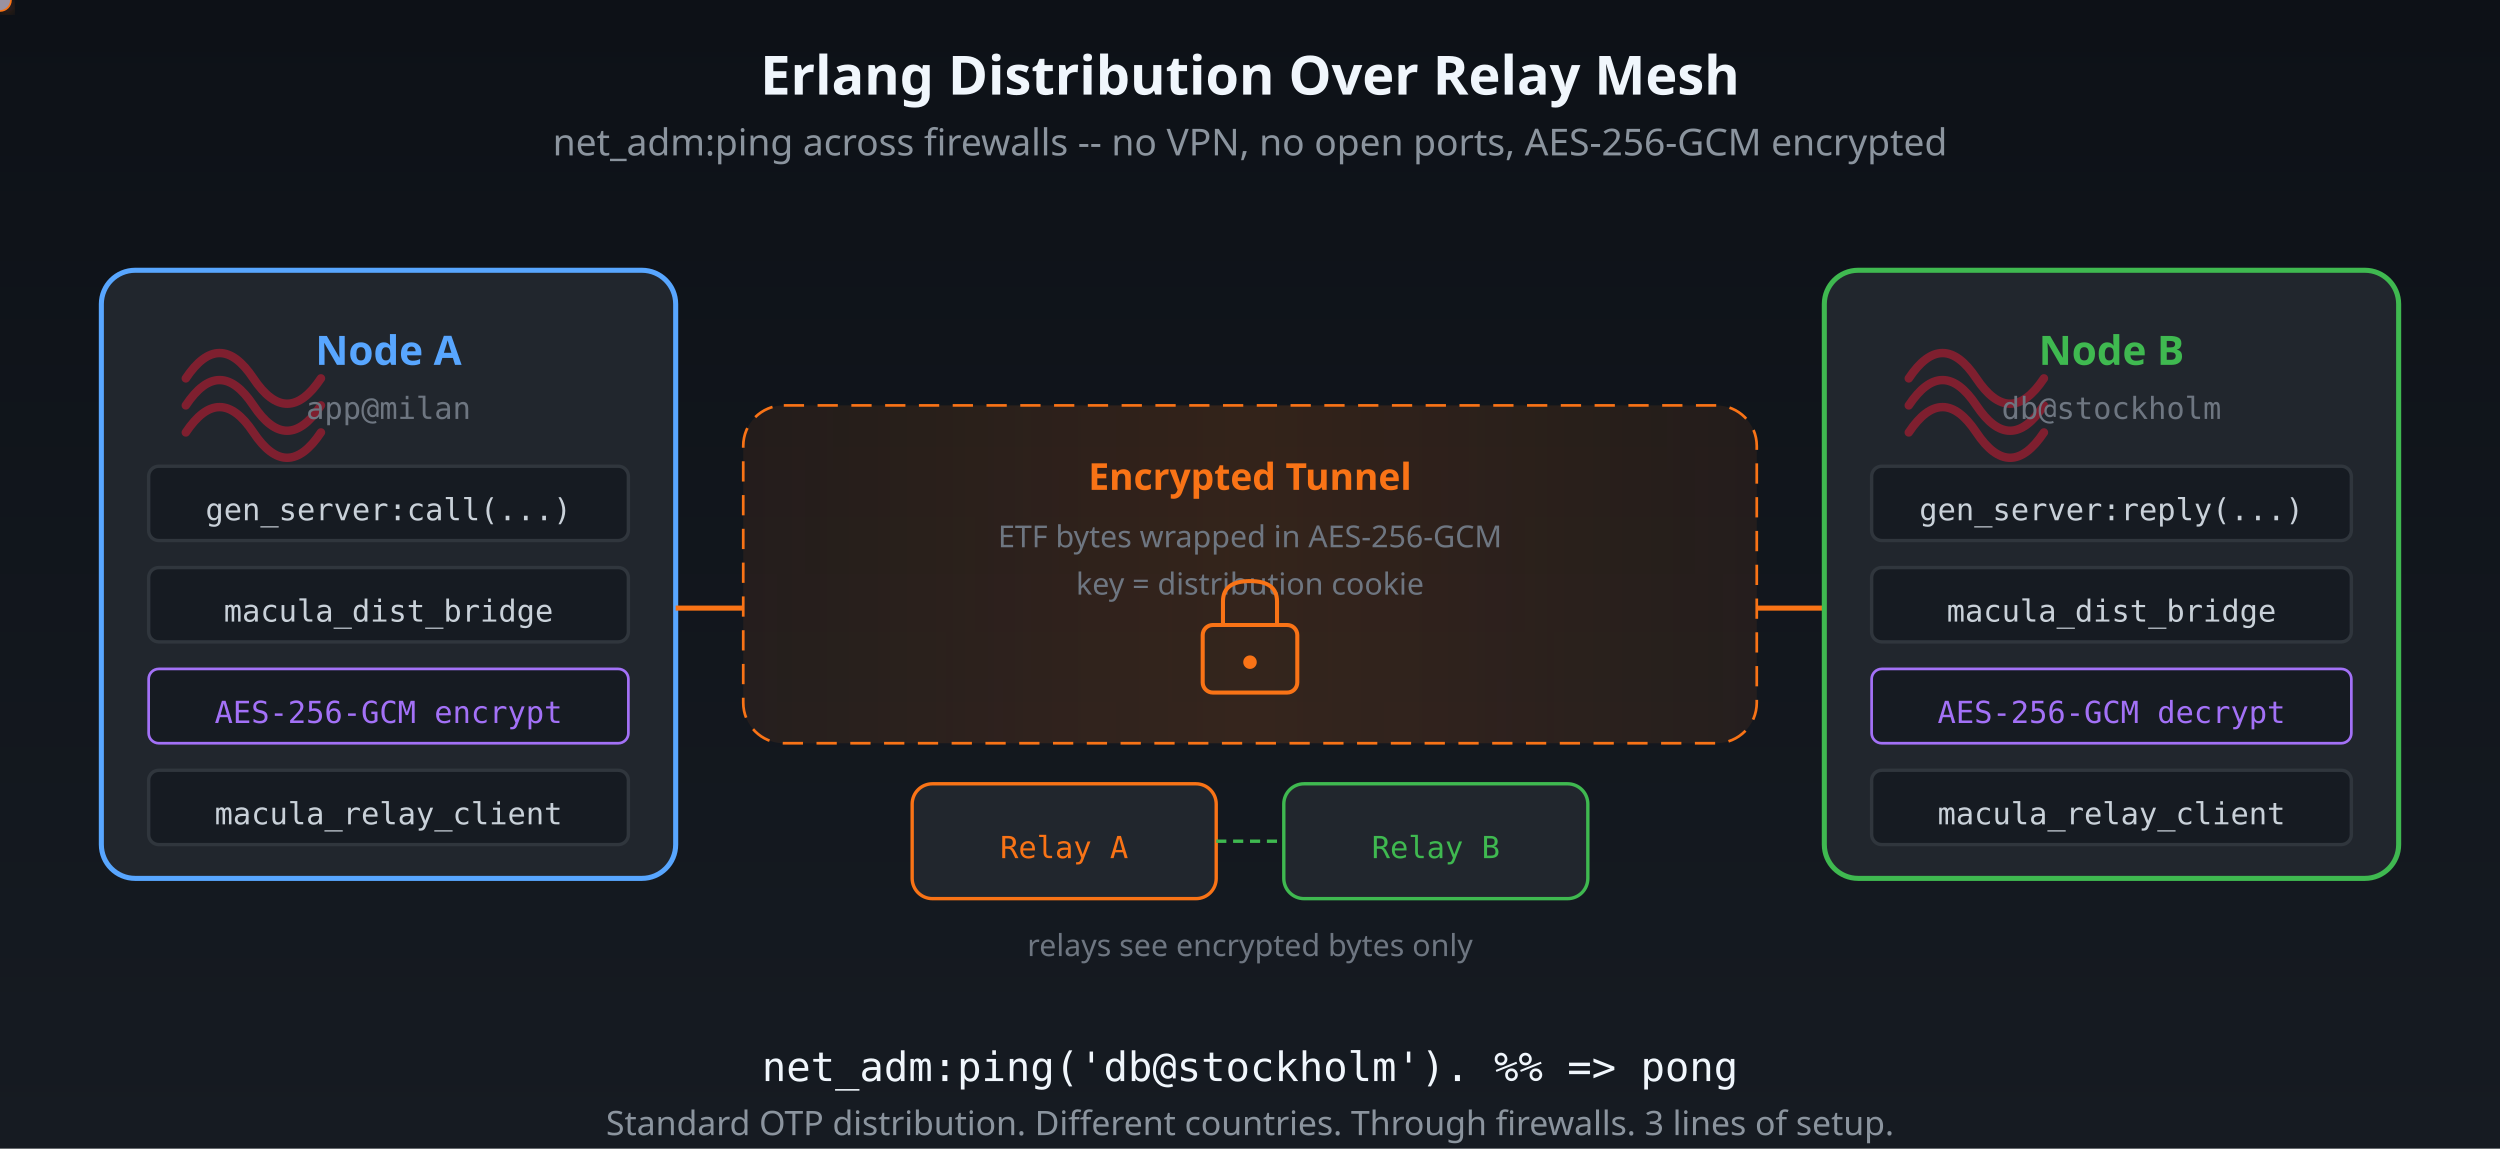
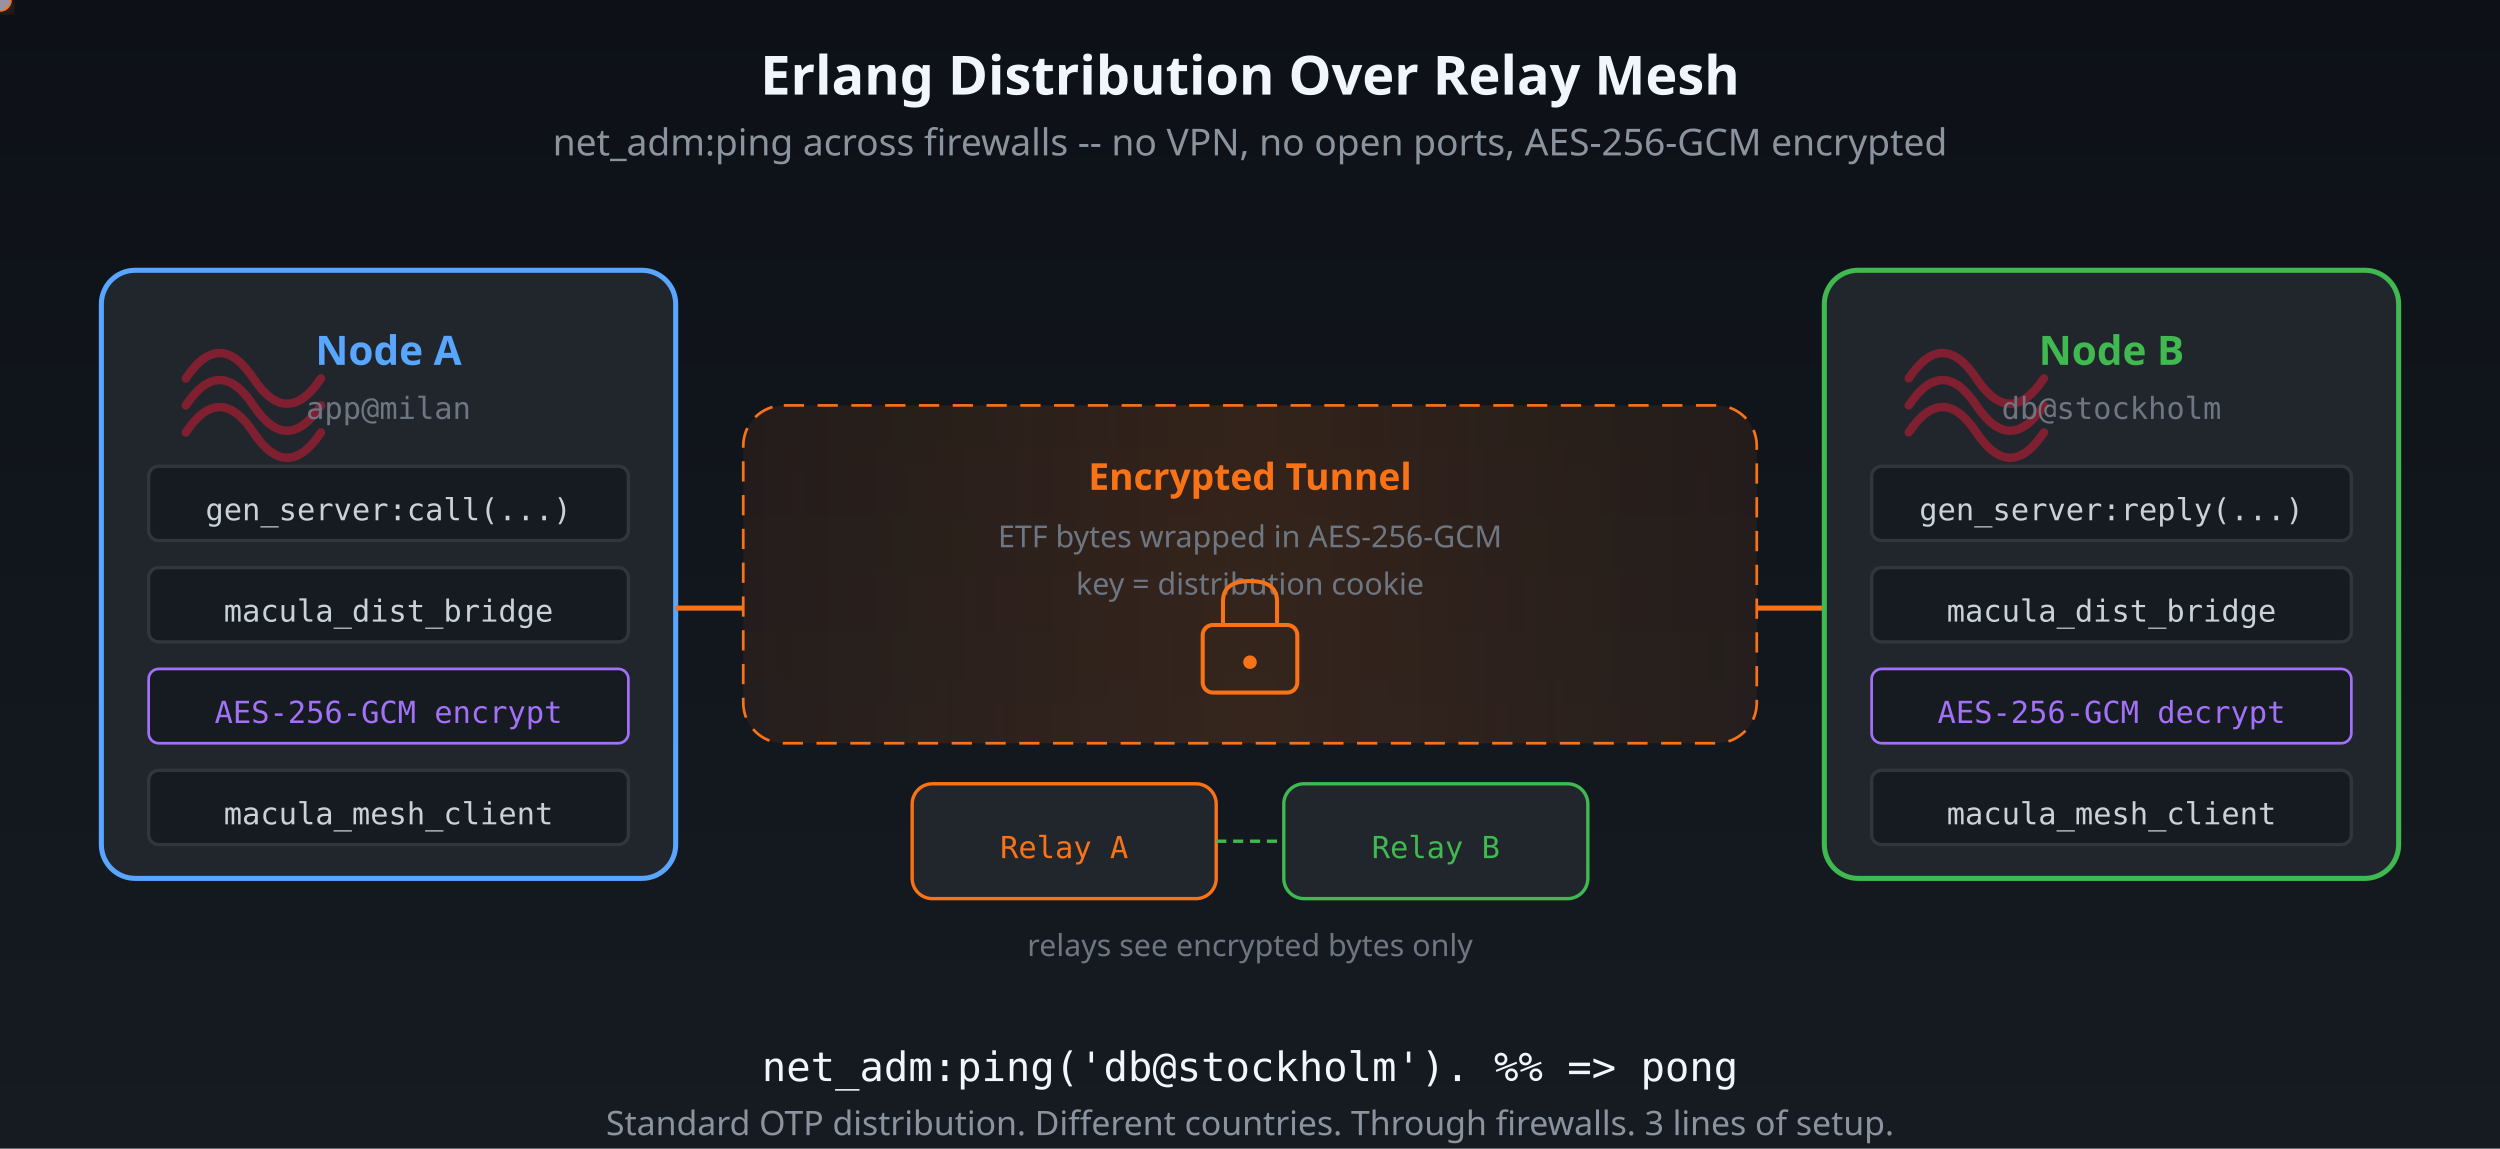
<svg xmlns="http://www.w3.org/2000/svg" viewBox="0 0 740 340" width="740" height="340">
  <defs>
    <linearGradient id="bg5" x1="0" y1="0" x2="0" y2="1">
      <stop offset="0%" stop-color="#0d1117" />
      <stop offset="100%" stop-color="#161b22" />
    </linearGradient>
    <linearGradient id="tunnelGrad" x1="0" y1="0" x2="1" y2="0">
      <stop offset="0%" stop-color="#f97316" stop-opacity="0.08" />
      <stop offset="50%" stop-color="#f97316" stop-opacity="0.15" />
      <stop offset="100%" stop-color="#f97316" stop-opacity="0.08" />
    </linearGradient>
    <filter id="glow5">
      <feGaussianBlur stdDeviation="2.5" result="blur" />
      <feMerge>
        <feMergeNode in="blur" />
        <feMergeNode in="SourceGraphic" />
      </feMerge>
    </filter>
  </defs>
  <rect width="740" height="340" fill="url(#bg5)" />
  <text x="370" y="28" text-anchor="middle" fill="#f0f6fc" font-family="system-ui, sans-serif" font-size="16" font-weight="bold">Erlang Distribution Over Relay Mesh</text>
  <text x="370" y="46" text-anchor="middle" fill="#8b949e" font-family="system-ui, sans-serif" font-size="11">net_adm:ping across firewalls -- no VPN, no open ports, AES-256-GCM encrypted</text>
  <rect x="30" y="80" width="170" height="180" rx="10" fill="#21262d" stroke="#58a6ff" stroke-width="1.5" />
  <g transform="translate(55, 92)" opacity="0.7">
    <path d="M0,20 Q10,5 20,20 Q30,35 40,20" stroke="#a71d31" stroke-width="2.5" fill="none" stroke-linecap="round" />
    <path d="M0,28 Q10,13 20,28 Q30,43 40,28" stroke="#a71d31" stroke-width="2.5" fill="none" stroke-linecap="round" />
    <path d="M0,36 Q10,21 20,36 Q30,51 40,36" stroke="#a71d31" stroke-width="2.5" fill="none" stroke-linecap="round" />
  </g>
  <text x="115" y="108" text-anchor="middle" fill="#58a6ff" font-family="system-ui, sans-serif" font-size="12" font-weight="bold">Node A</text>
  <text x="115" y="124" text-anchor="middle" fill="#6e7681" font-family="monospace" font-size="9">app@milan</text>
  <rect x="44" y="138" width="142" height="22" rx="3" fill="#161b22" stroke="#30363d" />
  <text x="115" y="154" text-anchor="middle" fill="#c9d1d9" font-family="monospace" font-size="9">gen_server:call(...)</text>
  <rect x="44" y="168" width="142" height="22" rx="3" fill="#161b22" stroke="#30363d" />
  <text x="115" y="184" text-anchor="middle" fill="#c9d1d9" font-family="monospace" font-size="9">macula_dist_bridge</text>
  <rect x="44" y="198" width="142" height="22" rx="3" fill="#161b22" stroke="#a371f7" stroke-width="0.8" />
  <text x="115" y="214" text-anchor="middle" fill="#a371f7" font-family="monospace" font-size="9">AES-256-GCM encrypt</text>
  <rect x="44" y="228" width="142" height="22" rx="3" fill="#161b22" stroke="#30363d" />
-   <text x="115" y="244" text-anchor="middle" fill="#c9d1d9" font-family="monospace" font-size="9">macula_relay_client</text>
+   <text x="115" y="244" text-anchor="middle" fill="#c9d1d9" font-family="monospace" font-size="9">macula_mesh_client</text>
  <rect x="220" y="120" width="300" height="100" rx="12" fill="url(#tunnelGrad)" stroke="#f97316" stroke-width="0.8" stroke-dasharray="6,4" />
  <text x="370" y="145" text-anchor="middle" fill="#f97316" font-family="system-ui, sans-serif" font-size="11" font-weight="bold">Encrypted Tunnel</text>
  <text x="370" y="162" text-anchor="middle" fill="#6e7681" font-family="system-ui, sans-serif" font-size="9">ETF bytes wrapped in AES-256-GCM</text>
  <text x="370" y="176" text-anchor="middle" fill="#6e7681" font-family="system-ui, sans-serif" font-size="9">key = distribution cookie</text>
  <rect x="356" y="185" width="28" height="20" rx="3" fill="none" stroke="#f97316" stroke-width="1.2" />
  <path d="M362,185 L362,178 Q362,172 370,172 Q378,172 378,178 L378,185" fill="none" stroke="#f97316" stroke-width="1.2" />
  <circle cx="370" cy="196" r="2" fill="#f97316">
    <animate attributeName="opacity" values="1;0.4;1" dur="2s" repeatCount="indefinite" />
  </circle>
  <rect x="270" y="232" width="90" height="34" rx="6" fill="#21262d" stroke="#f97316" stroke-width="1" />
  <text x="315" y="254" text-anchor="middle" fill="#f97316" font-family="monospace" font-size="9">Relay A</text>
  <line x1="360" y1="249" x2="380" y2="249" stroke="#3fb950" stroke-width="1" stroke-dasharray="3,2" />
  <rect x="380" y="232" width="90" height="34" rx="6" fill="#21262d" stroke="#3fb950" stroke-width="1" />
  <text x="425" y="254" text-anchor="middle" fill="#3fb950" font-family="monospace" font-size="9">Relay B</text>
  <text x="370" y="283" text-anchor="middle" fill="#6e7681" font-family="system-ui, sans-serif" font-size="9">relays see encrypted bytes only</text>
  <circle r="3.5" fill="#f97316" filter="url(#glow5)">
    <animateMotion dur="2.5s" repeatCount="indefinite" path="M200,180 L540,180" />
    <animate attributeName="opacity" values="0.9;0.3;0.9" dur="2.5s" repeatCount="indefinite" />
  </circle>
  <circle r="3" fill="#58a6ff" opacity="0.6">
    <animateMotion dur="3s" repeatCount="indefinite" path="M540,190 L200,190" />
    <animate attributeName="opacity" values="0.6;0.2;0.6" dur="3s" repeatCount="indefinite" />
  </circle>
  <line x1="200" y1="180" x2="220" y2="180" stroke="#f97316" stroke-width="1.5" />
  <line x1="520" y1="180" x2="540" y2="180" stroke="#f97316" stroke-width="1.5" />
  <rect x="540" y="80" width="170" height="180" rx="10" fill="#21262d" stroke="#3fb950" stroke-width="1.5" />
  <g transform="translate(565, 92)" opacity="0.7">
    <path d="M0,20 Q10,5 20,20 Q30,35 40,20" stroke="#a71d31" stroke-width="2.5" fill="none" stroke-linecap="round" />
    <path d="M0,28 Q10,13 20,28 Q30,43 40,28" stroke="#a71d31" stroke-width="2.5" fill="none" stroke-linecap="round" />
    <path d="M0,36 Q10,21 20,36 Q30,51 40,36" stroke="#a71d31" stroke-width="2.5" fill="none" stroke-linecap="round" />
  </g>
  <text x="625" y="108" text-anchor="middle" fill="#3fb950" font-family="system-ui, sans-serif" font-size="12" font-weight="bold">Node B</text>
  <text x="625" y="124" text-anchor="middle" fill="#6e7681" font-family="monospace" font-size="9">db@stockholm</text>
  <rect x="554" y="138" width="142" height="22" rx="3" fill="#161b22" stroke="#30363d" />
  <text x="625" y="154" text-anchor="middle" fill="#c9d1d9" font-family="monospace" font-size="9">gen_server:reply(...)</text>
  <rect x="554" y="168" width="142" height="22" rx="3" fill="#161b22" stroke="#30363d" />
  <text x="625" y="184" text-anchor="middle" fill="#c9d1d9" font-family="monospace" font-size="9">macula_dist_bridge</text>
  <rect x="554" y="198" width="142" height="22" rx="3" fill="#161b22" stroke="#a371f7" stroke-width="0.8" />
  <text x="625" y="214" text-anchor="middle" fill="#a371f7" font-family="monospace" font-size="9">AES-256-GCM decrypt</text>
  <rect x="554" y="228" width="142" height="22" rx="3" fill="#161b22" stroke="#30363d" />
-   <text x="625" y="244" text-anchor="middle" fill="#c9d1d9" font-family="monospace" font-size="9">macula_relay_client</text>
+   <text x="625" y="244" text-anchor="middle" fill="#c9d1d9" font-family="monospace" font-size="9">macula_mesh_client</text>
  <text x="370" y="320" text-anchor="middle" fill="#f0f6fc" font-family="monospace" font-size="12">net_adm:ping('db@stockholm').  %% =&gt; pong</text>
  <text x="370" y="336" text-anchor="middle" fill="#8b949e" font-family="system-ui, sans-serif" font-size="10">Standard OTP distribution. Different countries. Through firewalls. 3 lines of setup.</text>
</svg>
